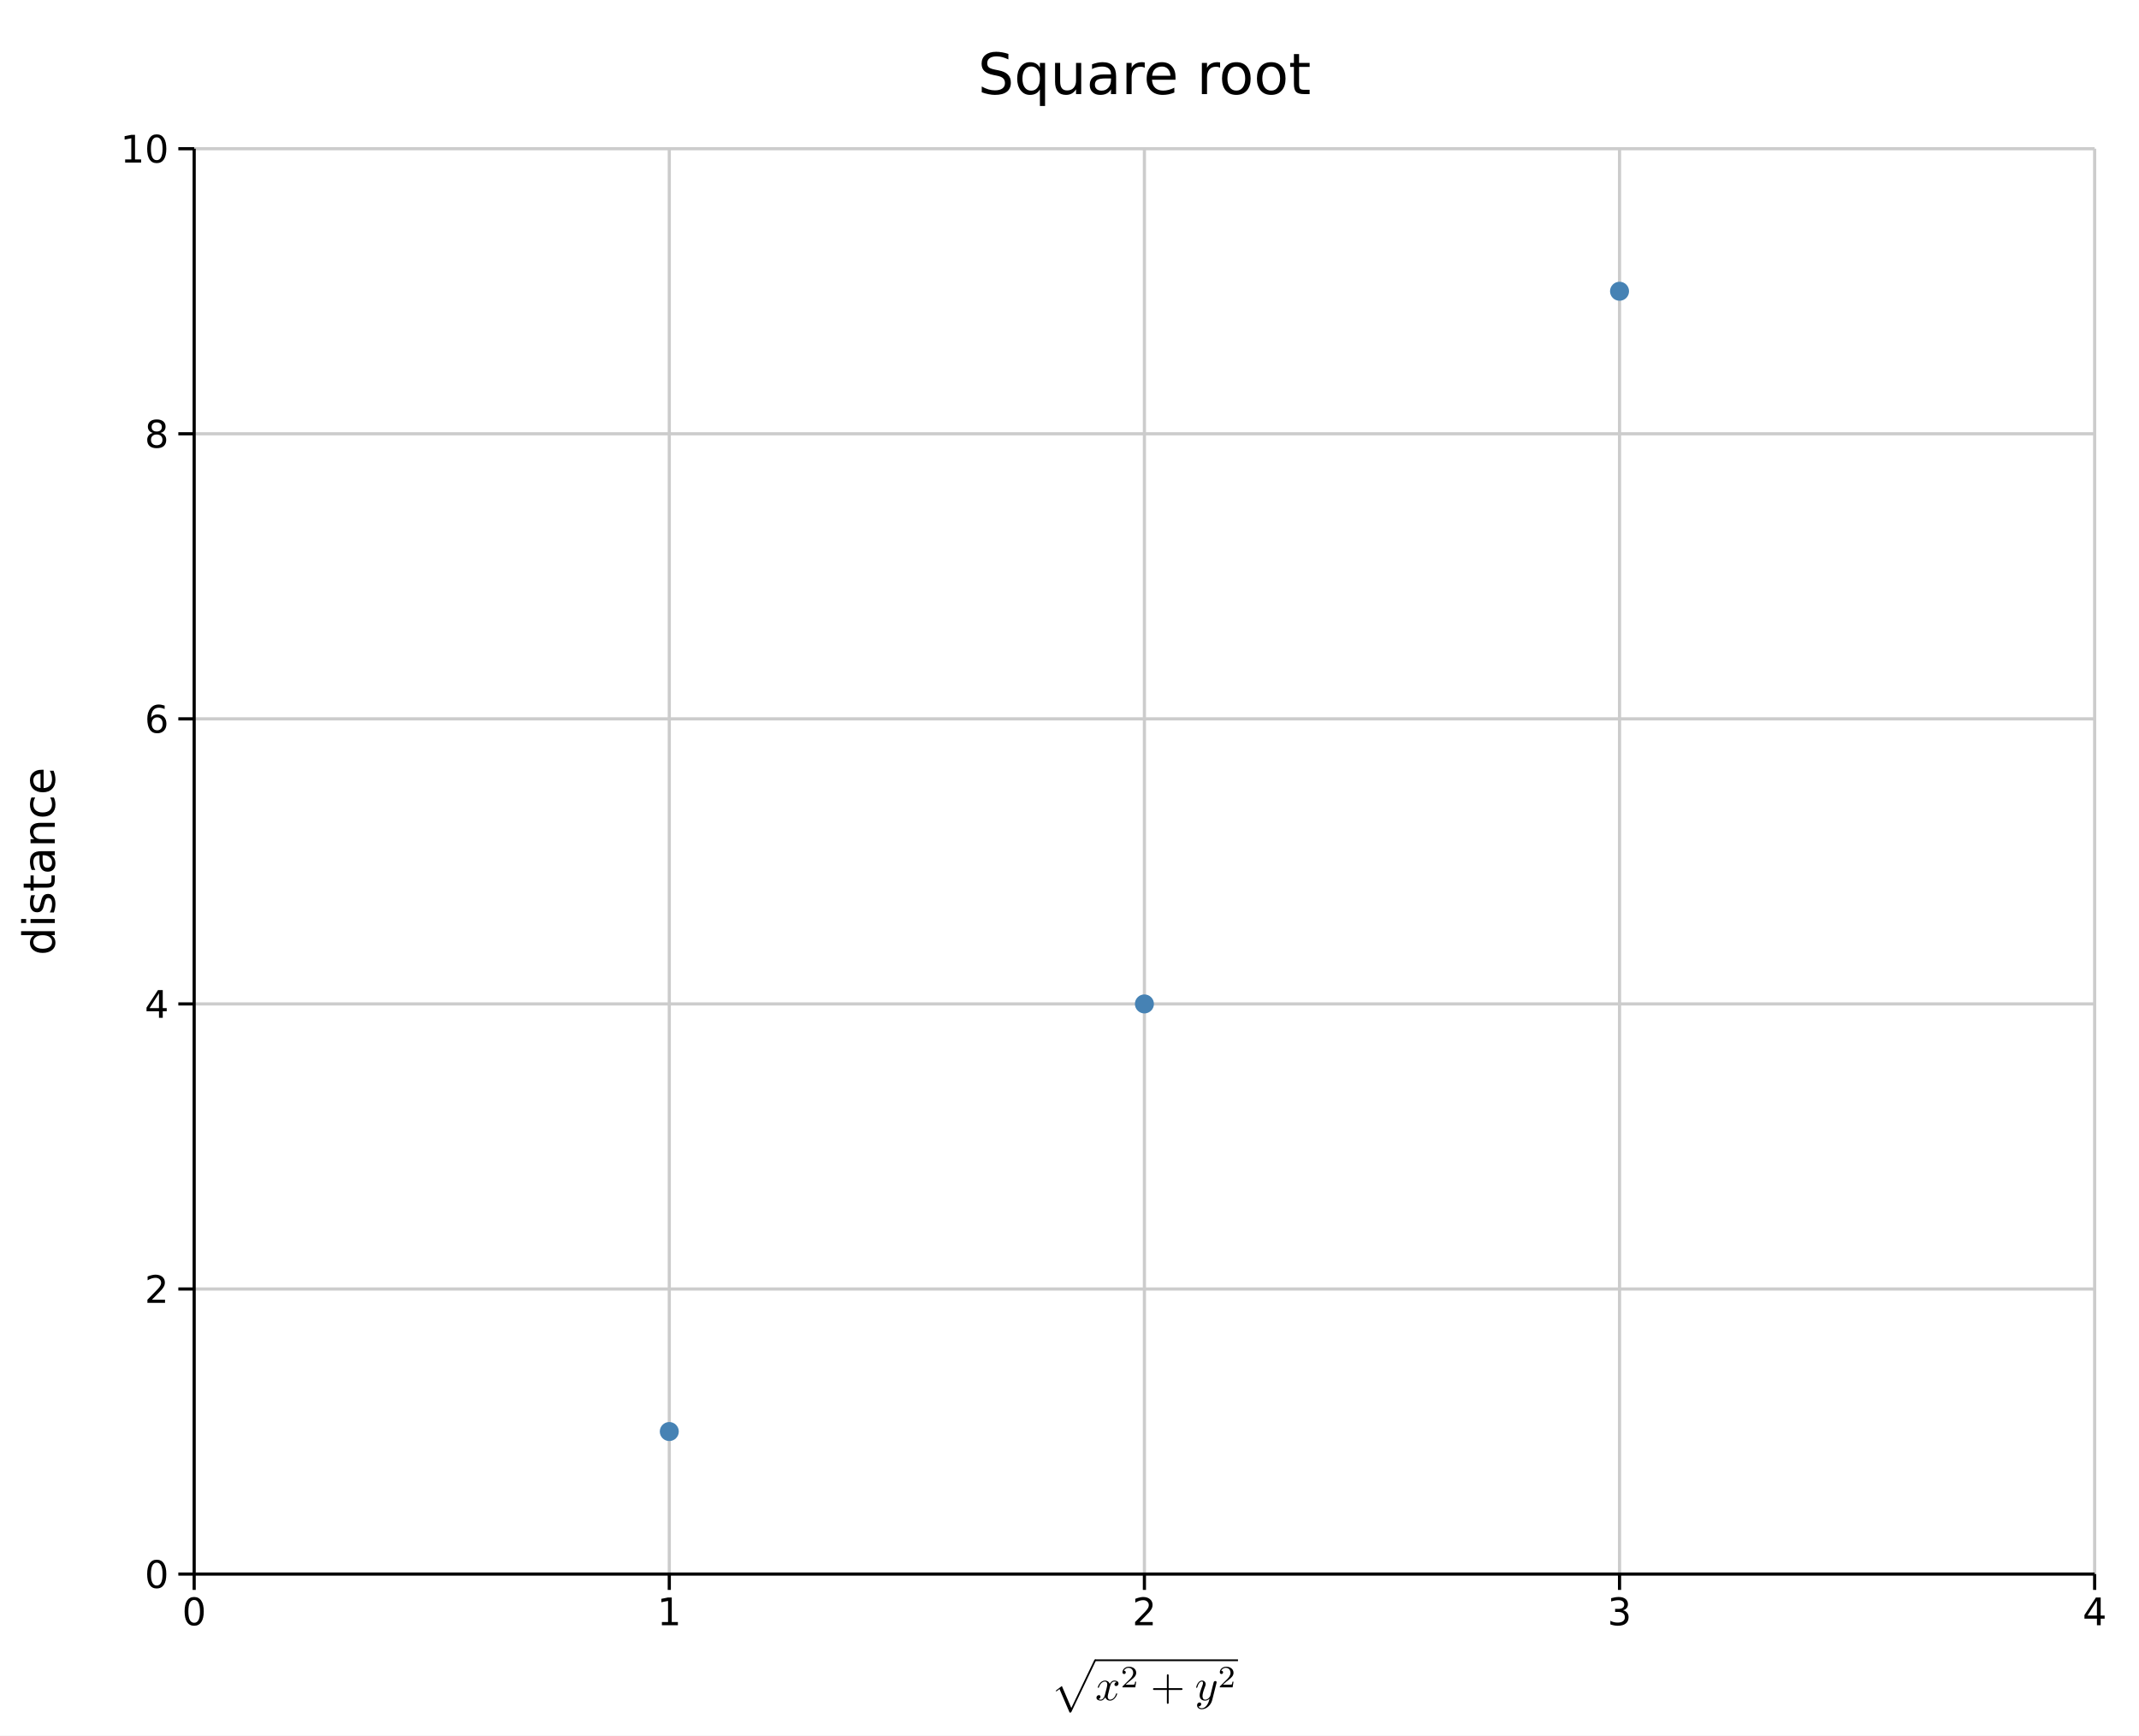
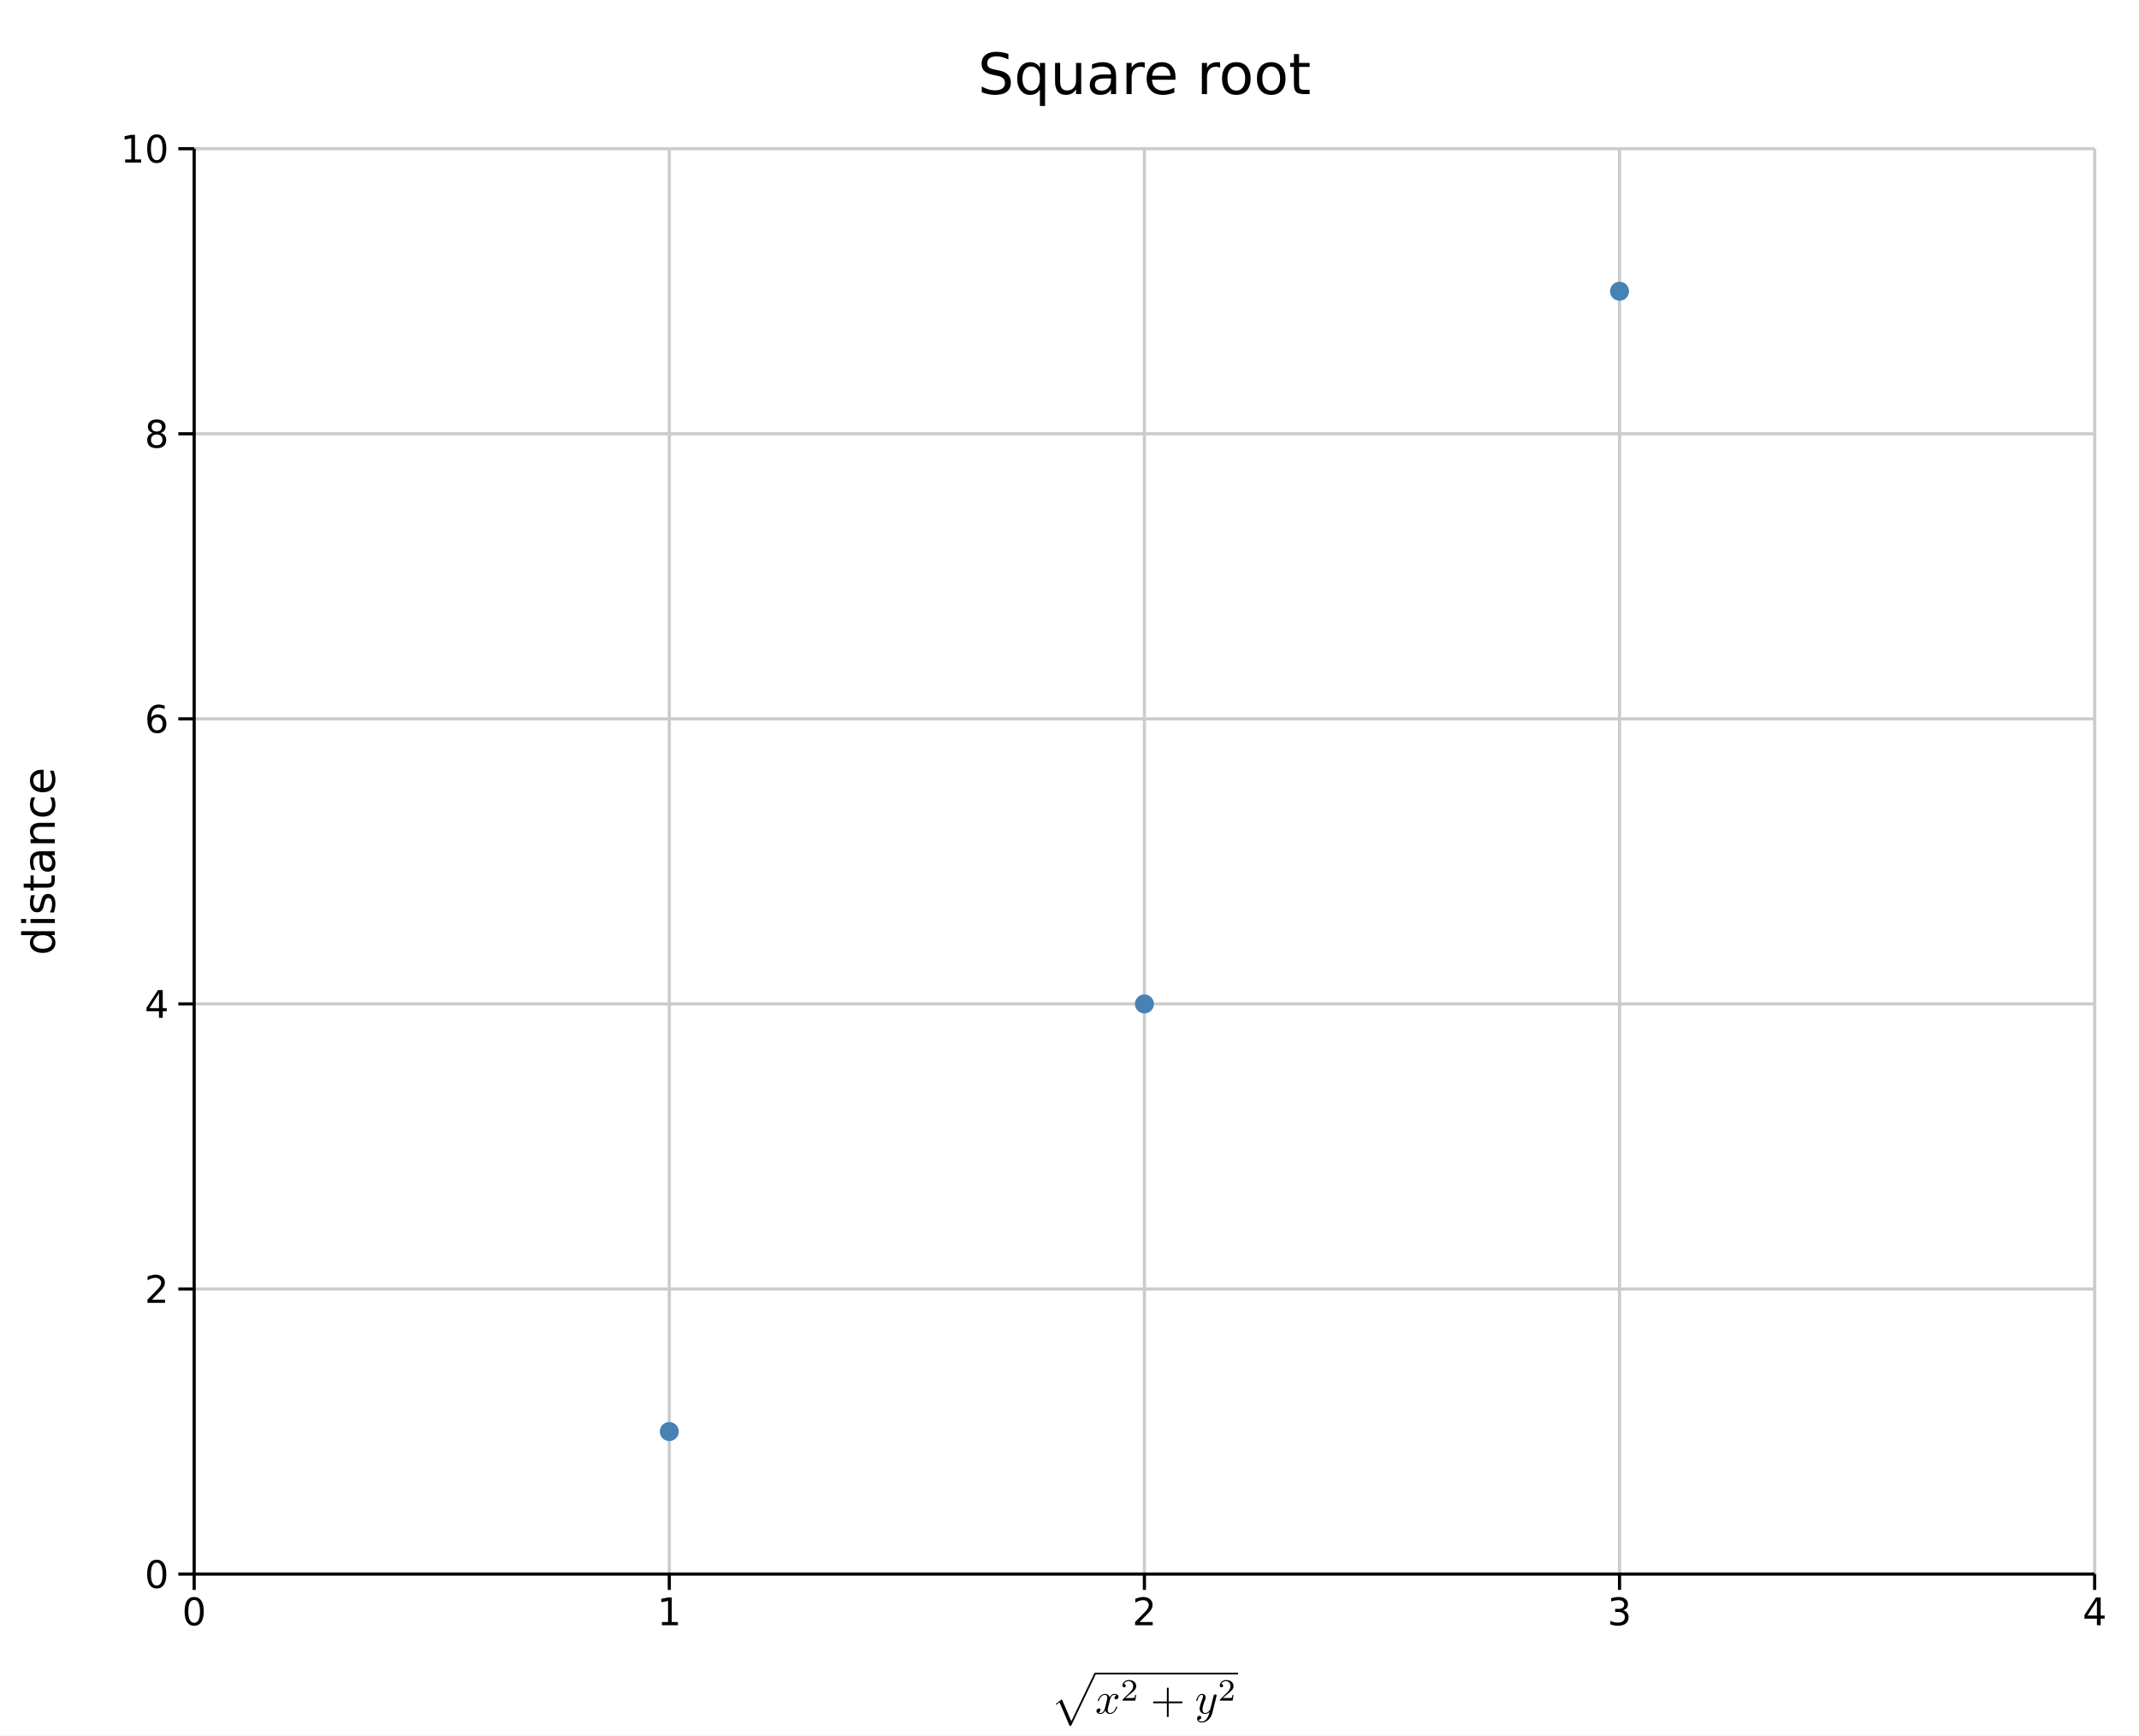
<svg xmlns="http://www.w3.org/2000/svg" width="675.3" height="547.95" font-family="DejaVu Sans, Verdana, Liberation Sans, Arial, sans-serif" fill="black">
  <rect width="100%" height="100%" fill="white" />
  <defs>
    <clipPath id="kuva-clip-3">
      <rect x="61.3" y="46.95" width="600" height="450" />
    </clipPath>
  </defs>
  <line x1="211.3" y1="46.95" x2="211.3" y2="496.95" stroke="#cccccc" stroke-width="1" />
  <line x1="361.3" y1="46.95" x2="361.3" y2="496.95" stroke="#cccccc" stroke-width="1" />
  <line x1="511.3" y1="46.95" x2="511.3" y2="496.95" stroke="#cccccc" stroke-width="1" />
  <line x1="661.3" y1="46.95" x2="661.3" y2="496.95" stroke="#cccccc" stroke-width="1" />
  <line x1="61.3" y1="406.95" x2="661.3" y2="406.95" stroke="#cccccc" stroke-width="1" />
  <line x1="61.3" y1="316.95" x2="661.3" y2="316.95" stroke="#cccccc" stroke-width="1" />
  <line x1="61.3" y1="226.95" x2="661.3" y2="226.95" stroke="#cccccc" stroke-width="1" />
  <line x1="61.3" y1="136.95" x2="661.3" y2="136.95" stroke="#cccccc" stroke-width="1" />
  <line x1="61.3" y1="46.95" x2="661.3" y2="46.95" stroke="#cccccc" stroke-width="1" />
  <line x1="61.3" y1="496.95" x2="661.3" y2="496.95" stroke="#000000" stroke-width="1" />
  <line x1="61.3" y1="46.95" x2="61.3" y2="496.95" stroke="#000000" stroke-width="1" />
  <line x1="61.3" y1="496.95" x2="61.3" y2="501.95" stroke="#000000" stroke-width="1" />
  <text x="61.3" y="513.09" font-size="12" text-anchor="middle">0</text>
  <line x1="211.3" y1="496.95" x2="211.3" y2="501.95" stroke="#000000" stroke-width="1" />
  <text x="211.3" y="513.09" font-size="12" text-anchor="middle">1</text>
  <line x1="361.3" y1="496.95" x2="361.3" y2="501.95" stroke="#000000" stroke-width="1" />
  <text x="361.3" y="513.09" font-size="12" text-anchor="middle">2</text>
  <line x1="511.3" y1="496.95" x2="511.3" y2="501.95" stroke="#000000" stroke-width="1" />
  <text x="511.3" y="513.09" font-size="12" text-anchor="middle">3</text>
  <line x1="661.3" y1="496.95" x2="661.3" y2="501.95" stroke="#000000" stroke-width="1" />
  <text x="661.3" y="513.09" font-size="12" text-anchor="middle">4</text>
  <line x1="56.3" y1="496.95" x2="61.3" y2="496.95" stroke="#000000" stroke-width="1" />
  <text x="53.3" y="501.33" font-size="12" text-anchor="end">0</text>
  <line x1="56.3" y1="406.95" x2="61.3" y2="406.95" stroke="#000000" stroke-width="1" />
  <text x="53.3" y="411.33" font-size="12" text-anchor="end">2</text>
  <line x1="56.3" y1="316.95" x2="61.3" y2="316.95" stroke="#000000" stroke-width="1" />
  <text x="53.3" y="321.33" font-size="12" text-anchor="end">4</text>
  <line x1="56.3" y1="226.95" x2="61.3" y2="226.95" stroke="#000000" stroke-width="1" />
  <text x="53.3" y="231.33" font-size="12" text-anchor="end">6</text>
  <line x1="56.3" y1="136.95" x2="61.3" y2="136.95" stroke="#000000" stroke-width="1" />
  <text x="53.3" y="141.33" font-size="12" text-anchor="end">8</text>
  <line x1="56.3" y1="46.95" x2="61.3" y2="46.95" stroke="#000000" stroke-width="1" />
  <text x="53.3" y="51.33" font-size="12" text-anchor="end">10</text>
-   <g transform="translate(327.5496,522.9911)">
+   <g transform="translate(327.5496,527.1911)">
    <g>
      <g class="typst-group">
        <g>
          <g class="typst-text" transform="matrix(1 0 0 -1 4.2 12.7904)">
            <use href="#m0-gF9E47F87A973C9859AE942AB49058CFB" x="0" y="0" fill="#000000" fill-rule="nonzero" />
          </g>
          <path class="typst-shape" fill="none" stroke="#000000" stroke-width="0.56" stroke-linecap="butt" stroke-linejoin="miter" stroke-miterlimit="4" transform="matrix(1 0 0 1 18.2 1.1704)" d="M 0 0h 45.095 " />
          <g class="typst-text" transform="matrix(1 0 0 -1 18.2 13.762)">
            <use href="#m0-g7E4F66948391BD2448478C50EF6A42A6" x="0" y="0" fill="#000000" fill-rule="nonzero" />
          </g>
          <g class="typst-text" transform="matrix(1 0 0 -1 26.208 9.716)">
            <use href="#m0-g6E3563D11ECFD61901553B2D239FD8DC" x="0" y="0" fill="#000000" fill-rule="nonzero" />
          </g>
          <g class="typst-text" transform="matrix(1 0 0 -1 35.67931 13.762)">
            <use href="#m0-g6E480AD8A29E27A3438BCA7357D08D80" x="0" y="0" fill="#000000" fill-rule="nonzero" />
          </g>
          <g class="typst-text" transform="matrix(1 0 0 -1 49.68242 13.762)">
            <use href="#m0-g32DE6906AAF89E2807173D299C3A3171" x="0" y="0" fill="#000000" fill-rule="nonzero" />
          </g>
          <g class="typst-text" transform="matrix(1 0 0 -1 56.93442 9.716)">
            <use href="#m0-g6E3563D11ECFD61901553B2D239FD8DC" x="0" y="0" fill="#000000" fill-rule="nonzero" />
          </g>
        </g>
      </g>
    </g>
    <defs id="m0-glyph">
      <symbol id="m0-gF9E47F87A973C9859AE942AB49058CFB" overflow="visible">
        <path d="M 0 0m 14.28 11.62 c 0 0.154 -0.112 0.28 -0.28 0.28 c -0.182 0 -0.238 -0.126 -0.308 -0.28 l -7.224 -15.064 l -2.982 6.944 l -1.946 -1.498 l 0.21 -0.224 l 0.994 0.756 l 3.192 -7.434 c 0.434 0 0.448 0.014 0.588 0.28 l 7.658 15.988 c 0.098 0.182 0.098 0.21 0.098 0.252 Z " />
      </symbol>
      <symbol id="m0-g7E4F66948391BD2448478C50EF6A42A6" overflow="visible">
        <path d="M 0 0m 7.378 5.264 c 0 0.728 -0.826 0.924 -1.302 0.924 c -0.812 0 -1.302 -0.742 -1.47 -1.064 c -0.35 0.924 -1.106 1.064 -1.512 1.064 c -1.456 0 -2.254 -1.806 -2.254 -2.156 c 0 -0.14 0.168 -0.14 0.168 -0.14 c 0.112 0 0.154 0.028 0.182 0.154 c 0.476 1.484 1.4 1.834 1.876 1.834 c 0.266 0 0.756 -0.126 0.756 -0.938 c 0 -0.434 -0.238 -1.372 -0.756 -3.332 c -0.224 -0.868 -0.714 -1.456 -1.33 -1.456 c -0.084 0 -0.406 0 -0.7 0.182 c 0.35 0.07 0.658 0.364 0.658 0.756 c 0 0.378 -0.308 0.49 -0.518 0.49 c -0.42 0 -0.77 -0.364 -0.77 -0.812 c 0 -0.644 0.7 -0.924 1.316 -0.924 c 0.924 0 1.428 0.98 1.47 1.064 c 0.168 -0.518 0.672 -1.064 1.512 -1.064 c 1.442 0 2.24 1.806 2.24 2.156 c 0 0.14 -0.126 0.14 -0.168 0.14 c -0.126 0 -0.154 -0.056 -0.182 -0.154 c -0.462 -1.498 -1.414 -1.834 -1.862 -1.834 c -0.546 0 -0.77 0.448 -0.77 0.924 c 0 0.308 0.084 0.616 0.238 1.232 l 0.476 1.918 c 0.084 0.364 0.406 1.652 1.386 1.652 c 0.07 0 0.406 0 0.7 -0.182 c -0.392 -0.07 -0.672 -0.42 -0.672 -0.756 c 0 -0.224 0.154 -0.49 0.532 -0.49 c 0.308 0 0.756 0.252 0.756 0.812 Z " />
      </symbol>
      <symbol id="m0-g6E3563D11ECFD61901553B2D239FD8DC" overflow="visible">
        <path d="M 0 0m 4.949 1.784 h -0.333 c -0.029 -0.216 -0.127 -0.794 -0.255 -0.892 c -0.078 -0.059 -0.833 -0.059 -0.97 -0.059 h -1.803 c 1.029 0.911 1.372 1.186 1.96 1.646 c 0.725 0.578 1.401 1.186 1.401 2.117 c 0 1.186 -1.039 1.911 -2.293 1.911 c -1.215 0 -2.038 -0.853 -2.038 -1.754 c 0 -0.5 0.421 -0.549 0.519 -0.549 c 0.235 0 0.519 0.167 0.519 0.519 c 0 0.176 -0.069 0.519 -0.578 0.519 c 0.304 0.696 0.97 0.911 1.431 0.911 c 0.98 0 1.49 -0.764 1.49 -1.558 c 0 -0.853 -0.608 -1.529 -0.921 -1.882 l -2.362 -2.332 c -0.098 -0.088 -0.098 -0.108 -0.098 -0.382 h 4.038 Z " />
      </symbol>
      <symbol id="m0-g6E480AD8A29E27A3438BCA7357D08D80" overflow="visible">
        <path d="M 0 0m 10.108 3.5 c 0 0.154 -0.126 0.28 -0.28 0.28 h -4.102 v 4.102 c 0 0.154 -0.126 0.28 -0.28 0.28 c -0.154 0 -0.28 -0.126 -0.28 -0.28 v -4.102 h -4.102 c -0.154 0 -0.28 -0.126 -0.28 -0.28 c 0 -0.154 0.126 -0.28 0.28 -0.28 h 4.102 v -4.102 c 0 -0.154 0.126 -0.28 0.28 -0.28 c 0.154 0 0.28 0.126 0.28 0.28 v 4.102 h 4.102 c 0.154 0 0.28 0.126 0.28 0.28 Z " />
      </symbol>
      <symbol id="m0-g32DE6906AAF89E2807173D299C3A3171" overflow="visible">
        <path d="M 0 0m 6.86 5.656 c 0 0.252 -0.196 0.378 -0.406 0.378 c -0.14 0 -0.364 -0.084 -0.49 -0.294 c -0.028 -0.07 -0.14 -0.504 -0.196 -0.756 l -0.28 -1.12 l -0.63 -2.52 c -0.056 -0.21 -0.658 -1.19 -1.582 -1.19 c -0.714 0 -0.868 0.616 -0.868 1.134 c 0 0.644 0.238 1.512 0.714 2.744 c 0.224 0.574 0.28 0.728 0.28 1.008 c 0 0.63 -0.448 1.148 -1.148 1.148 c -1.33 0 -1.848 -2.03 -1.848 -2.156 c 0 -0.14 0.168 -0.14 0.168 -0.14 c 0.14 0 0.154 0.028 0.224 0.252 c 0.378 1.316 0.938 1.736 1.414 1.736 c 0.112 0 0.35 0 0.35 -0.448 c 0 -0.35 -0.14 -0.714 -0.238 -0.98 c -0.56 -1.484 -0.812 -2.282 -0.812 -2.94 c 0 -1.246 0.882 -1.666 1.708 -1.666 c 0.546 0 1.022 0.238 1.414 0.63 c -0.182 -0.728 -0.35 -1.414 -0.91 -2.156 c -0.364 -0.476 -0.896 -0.882 -1.54 -0.882 c -0.196 0 -0.826 0.042 -1.064 0.588 c 0.224 0 0.406 0 0.602 0.168 c 0.14 0.126 0.28 0.308 0.28 0.574 c 0 0.434 -0.378 0.49 -0.518 0.49 c -0.322 0 -0.784 -0.224 -0.784 -0.91 c 0 -0.7 0.616 -1.218 1.484 -1.218 c 1.442 0 2.884 1.274 3.276 2.856 l 1.344 5.348 c 0.056 0.196 0.056 0.224 0.056 0.322 Z " />
      </symbol>
    </defs>
  </g>
  <text x="17.3" y="271.95" font-size="14" text-anchor="middle" transform="rotate(-90,17.3,271.95)">distance</text>
  <text x="361.3" y="29.71" font-size="18" text-anchor="middle">Square root</text>
  <g clip-path="url(#kuva-clip-3)">
    <circle cx="211.3" cy="451.95" r="3" fill="#4682b4" />
    <circle cx="361.3" cy="316.95" r="3" fill="#4682b4" />
    <circle cx="511.3" cy="91.95" r="3" fill="#4682b4" />
  </g>
</svg>
